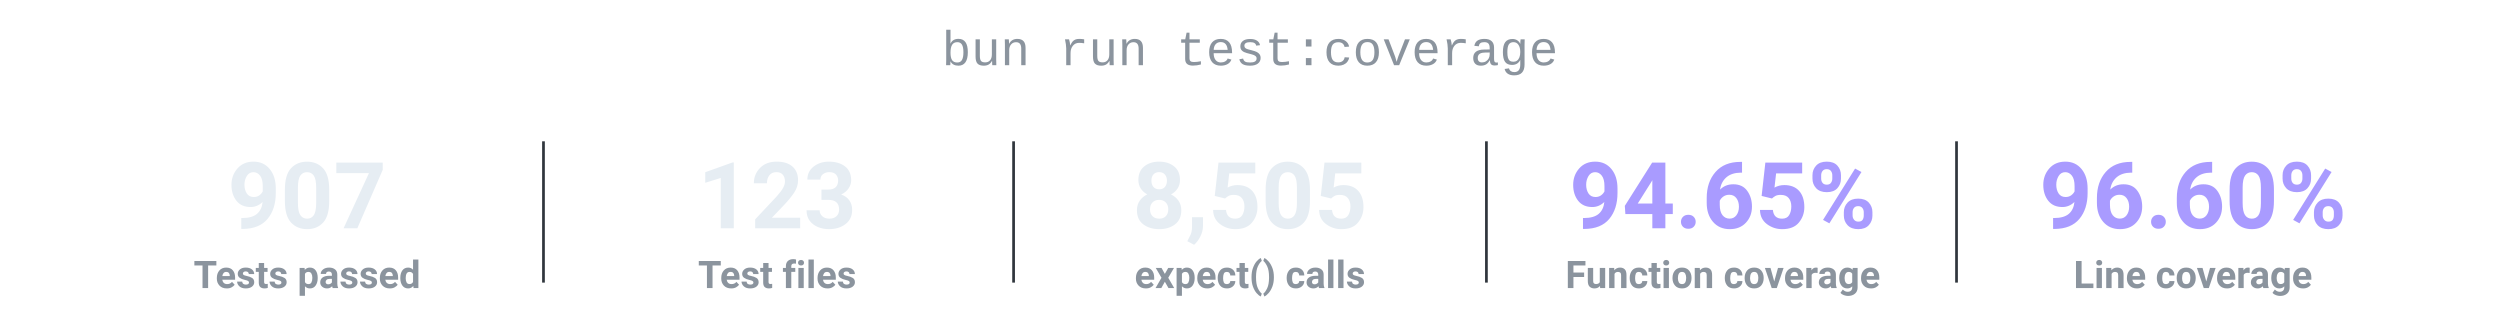
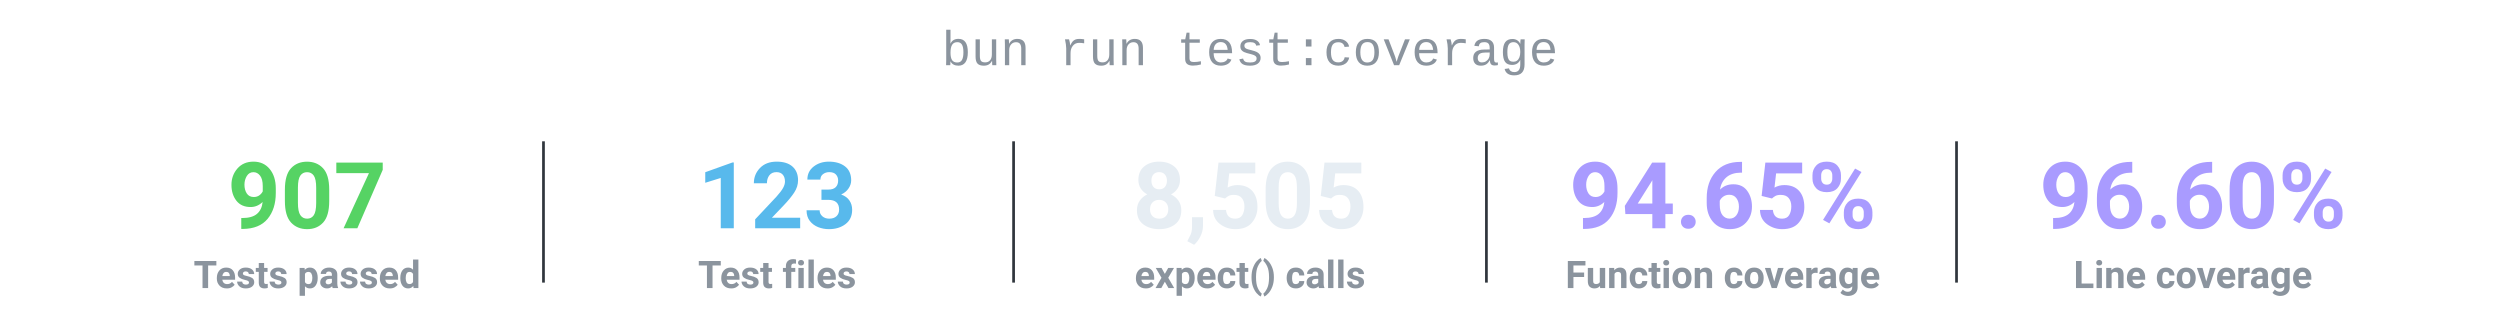
<svg xmlns="http://www.w3.org/2000/svg" viewBox="0 0 920 122" width="920" height="122" role="img" aria-label="bun run test:coverage — 907 tests passed, 123 test files, 8,505 expect() calls, 94.65% function coverage, 96.60% line coverage">
  <style>
    .cmd { font-family: ui-monospace, SFMono-Regular, 'SF Mono', Menlo, Consolas, 'Liberation Mono', monospace; font-weight: 500; font-size: 18px; }
    .val { font-family: system-ui, -apple-system, BlinkMacSystemFont, 'Segoe UI', Roboto, sans-serif; font-weight: 700; font-size: 34px; }
    .lbl { font-family: system-ui, -apple-system, BlinkMacSystemFont, 'Segoe UI', Roboto, sans-serif; font-weight: 600; font-size: 14px; }
  </style>
  <text x="460" y="24" text-anchor="middle" class="cmd" fill="#8b949e">bun run test:coverage</text>
  <line x1="200" y1="52" x2="200" y2="104" stroke="#30363d" stroke-width="1" />
  <line x1="373" y1="52" x2="373" y2="104" stroke="#30363d" stroke-width="1" />
  <line x1="547" y1="52" x2="547" y2="104" stroke="#30363d" stroke-width="1" />
  <line x1="720" y1="52" x2="720" y2="104" stroke="#30363d" stroke-width="1" />
-   <text x="113" y="84" text-anchor="middle" class="val" fill="#e6edf3">907</text>
+   <text x="113" y="84" text-anchor="middle" class="val" fill="#56d364">907</text>
  <text x="113" y="106" text-anchor="middle" class="lbl" fill="#8b949e">Tests passed</text>
-   <text x="286" y="84" text-anchor="middle" class="val" fill="#e6edf3">123</text>
+   <text x="286" y="84" text-anchor="middle" class="val" fill="#58b9ec">123</text>
  <text x="286" y="106" text-anchor="middle" class="lbl" fill="#8b949e">Test files</text>
  <text x="460" y="84" text-anchor="middle" class="val" fill="#e6edf3">8,505</text>
  <text x="460" y="106" text-anchor="middle" class="lbl" fill="#8b949e">expect() calls</text>
  <text x="634" y="84" text-anchor="middle" class="val" fill="#a99bff">94.65%</text>
  <text x="634" y="106" text-anchor="middle" class="lbl" fill="#8b949e">Function coverage</text>
  <text x="807" y="84" text-anchor="middle" class="val" fill="#a99bff">96.60%</text>
  <text x="807" y="106" text-anchor="middle" class="lbl" fill="#8b949e">Line coverage</text>
</svg>
